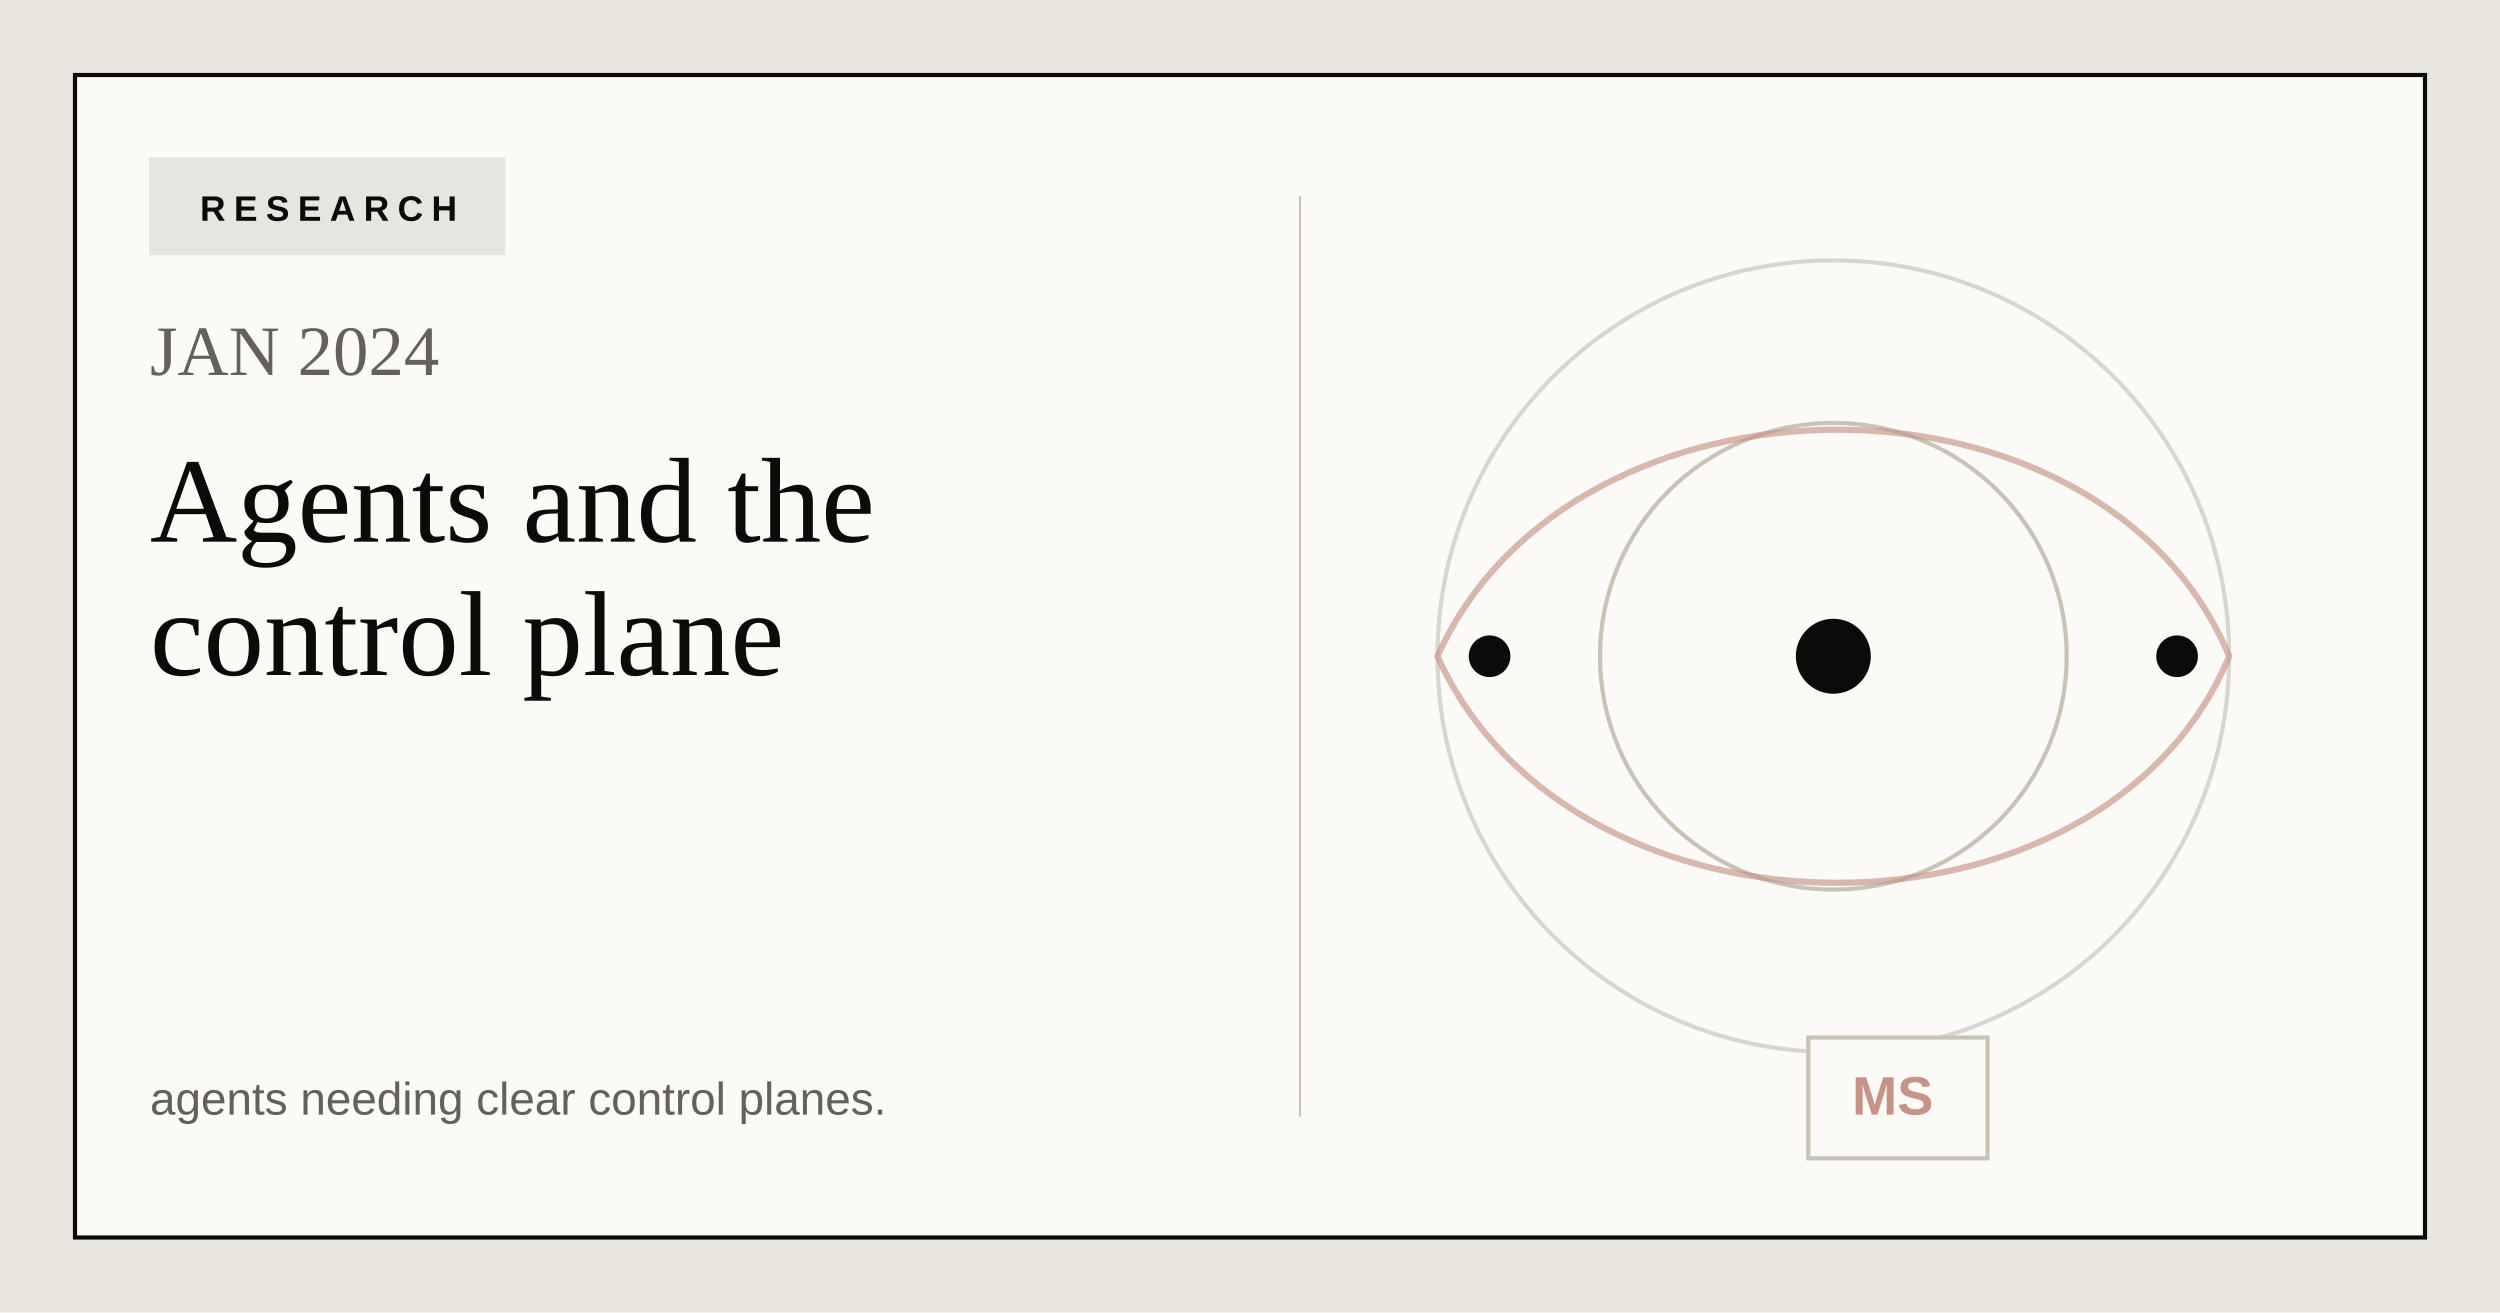
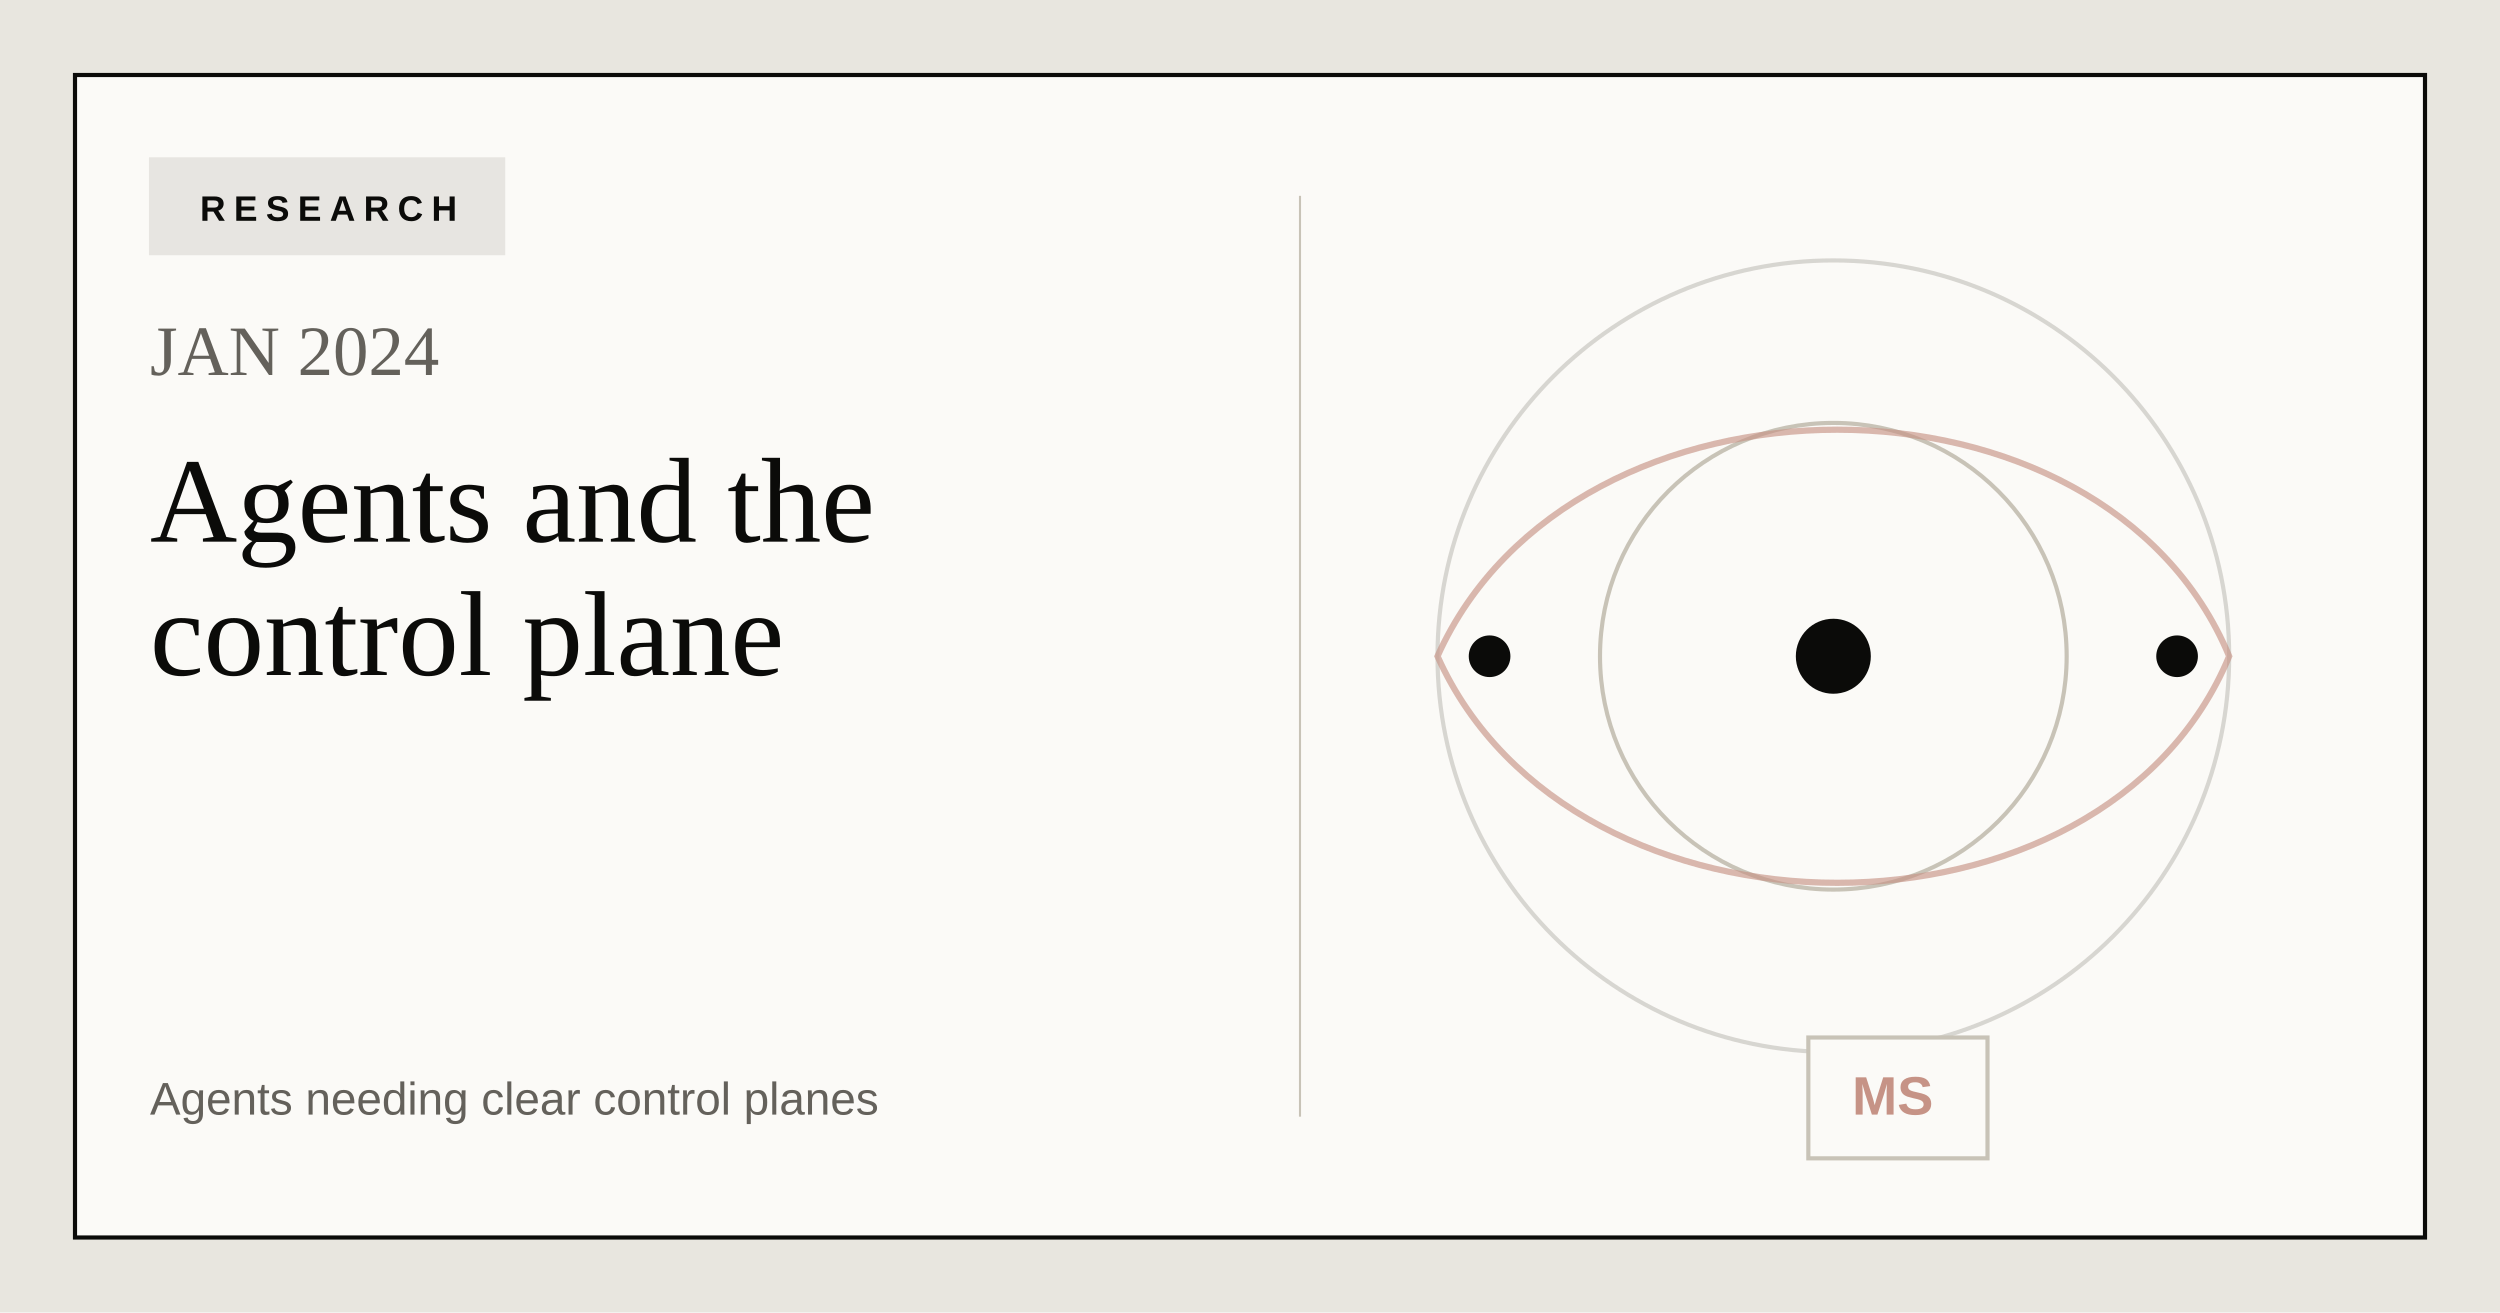
<svg xmlns="http://www.w3.org/2000/svg" width="1200" height="630" viewBox="0 0 1200 630" role="img" aria-labelledby="title desc">
  <rect width="1200" height="630" fill="#e8e6df" />
  <rect x="36" y="36" width="1128" height="558" fill="#fbfaf7" stroke="#0b0b09" stroke-width="2" />
  <rect x="72" y="76" width="170" height="46" fill="#8c877e" opacity="0.18" stroke="#8c877e" stroke-width="1" />
  <text x="96" y="106" font-family="Arial, Helvetica, sans-serif" font-size="17" font-weight="700" letter-spacing="4" fill="#0b0b09">RESEARCH</text>
  <text x="72" y="180" font-family="Georgia, 'Times New Roman', serif" font-size="34" fill="#64615b">JAN 2024</text>
  <text x="72" y="260" font-family="Georgia, 'Times New Roman', serif" font-size="58" font-weight="500" fill="#0b0b09">Agents and the</text>
  <text x="72" y="324" font-family="Georgia, 'Times New Roman', serif" font-size="58" font-weight="500" fill="#0b0b09">control plane</text>
-   <text x="72" y="535" font-family="Arial, Helvetica, sans-serif" font-size="22" fill="#64615b">agents needing clear control planes.</text>
+   <text x="72" y="535" font-family="Arial, Helvetica, sans-serif" font-size="22" fill="#64615b">Agents needing clear control planes</text>
  <circle cx="880" cy="315" r="190" fill="none" stroke="#8c877e" stroke-width="2" opacity="0.32" />
  <circle cx="880" cy="315" r="112" fill="none" stroke="#c8c3b7" stroke-width="2" />
  <path d="M690 315 C755 170 1010 170 1070 315 C1010 460 755 460 690 315Z" fill="none" stroke="#c69386" stroke-width="3" opacity="0.65" />
  <circle cx="880" cy="315" r="18" fill="#0b0b09" />
  <circle cx="715" cy="315" r="10" fill="#0b0b09" />
  <circle cx="1045" cy="315" r="10" fill="#0b0b09" />
  <line x1="624" y1="94" x2="624" y2="536" stroke="#c8c3b7" stroke-width="1" />
  <rect x="868" y="498" width="86" height="58" fill="#fbfaf7" stroke="#c8c3b7" stroke-width="2" />
  <text x="889" y="535" font-family="Arial, Helvetica, sans-serif" font-size="26" font-weight="700" fill="#c69386">MS</text>
</svg>
